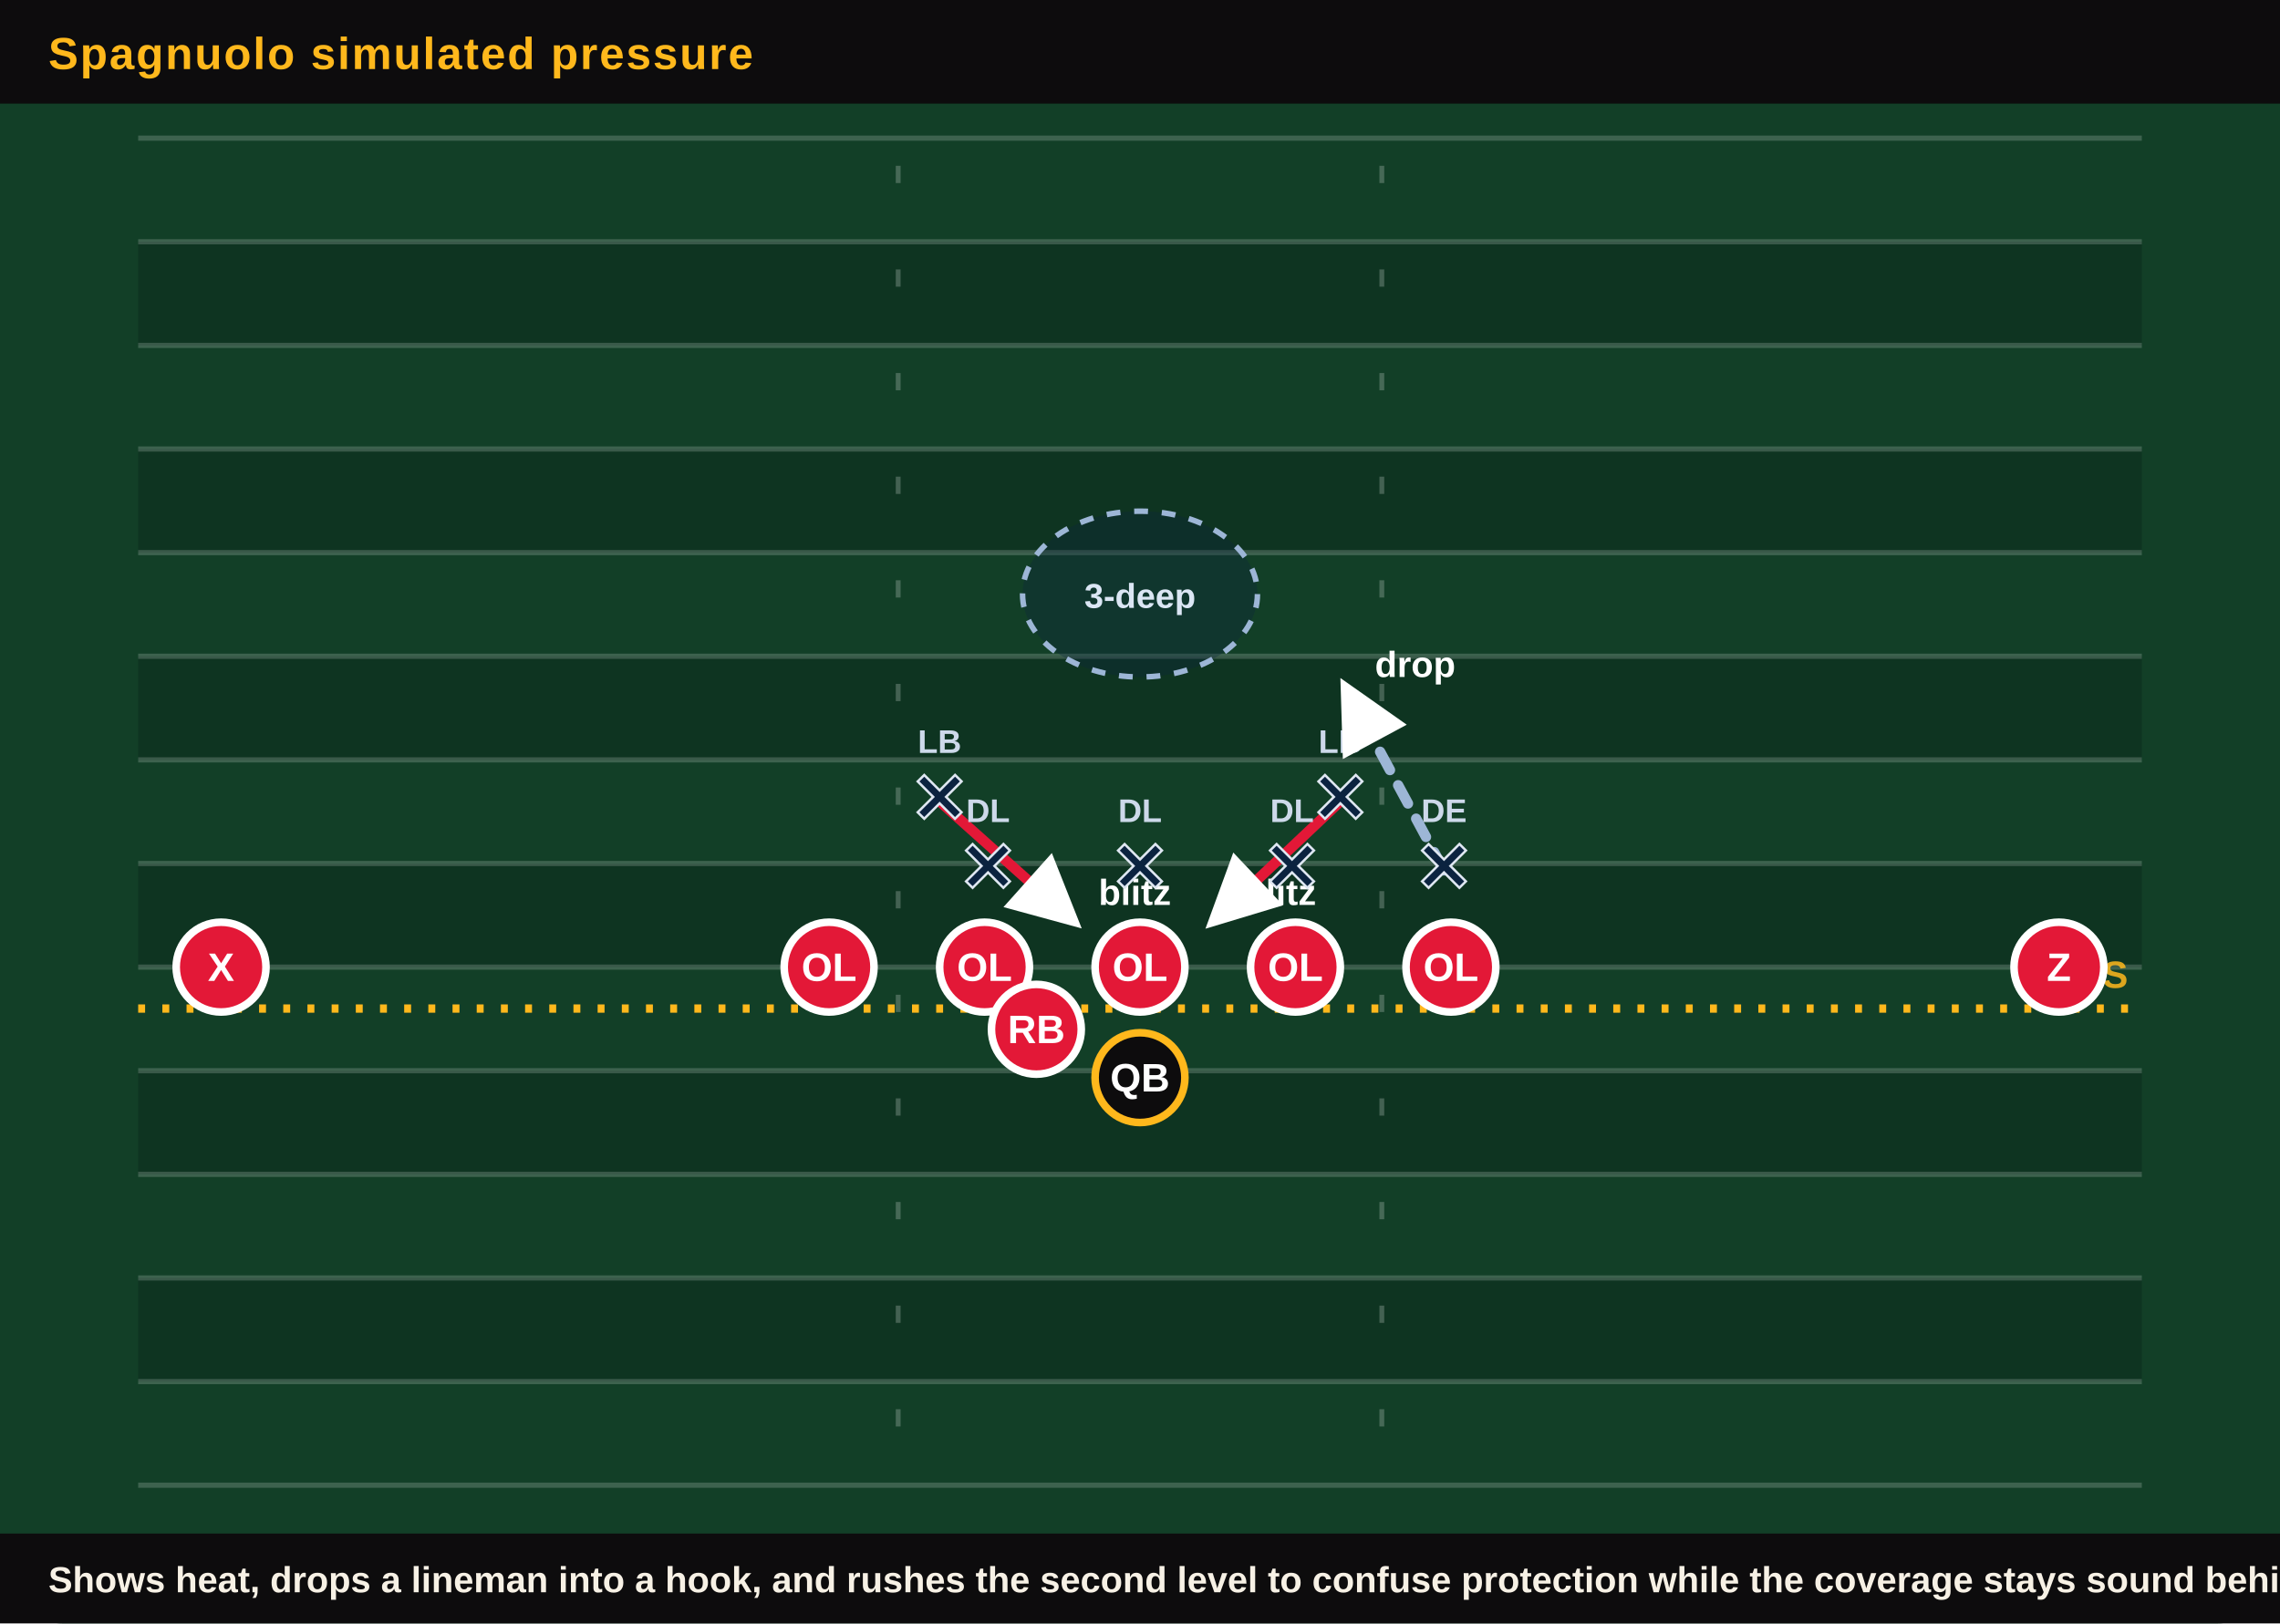
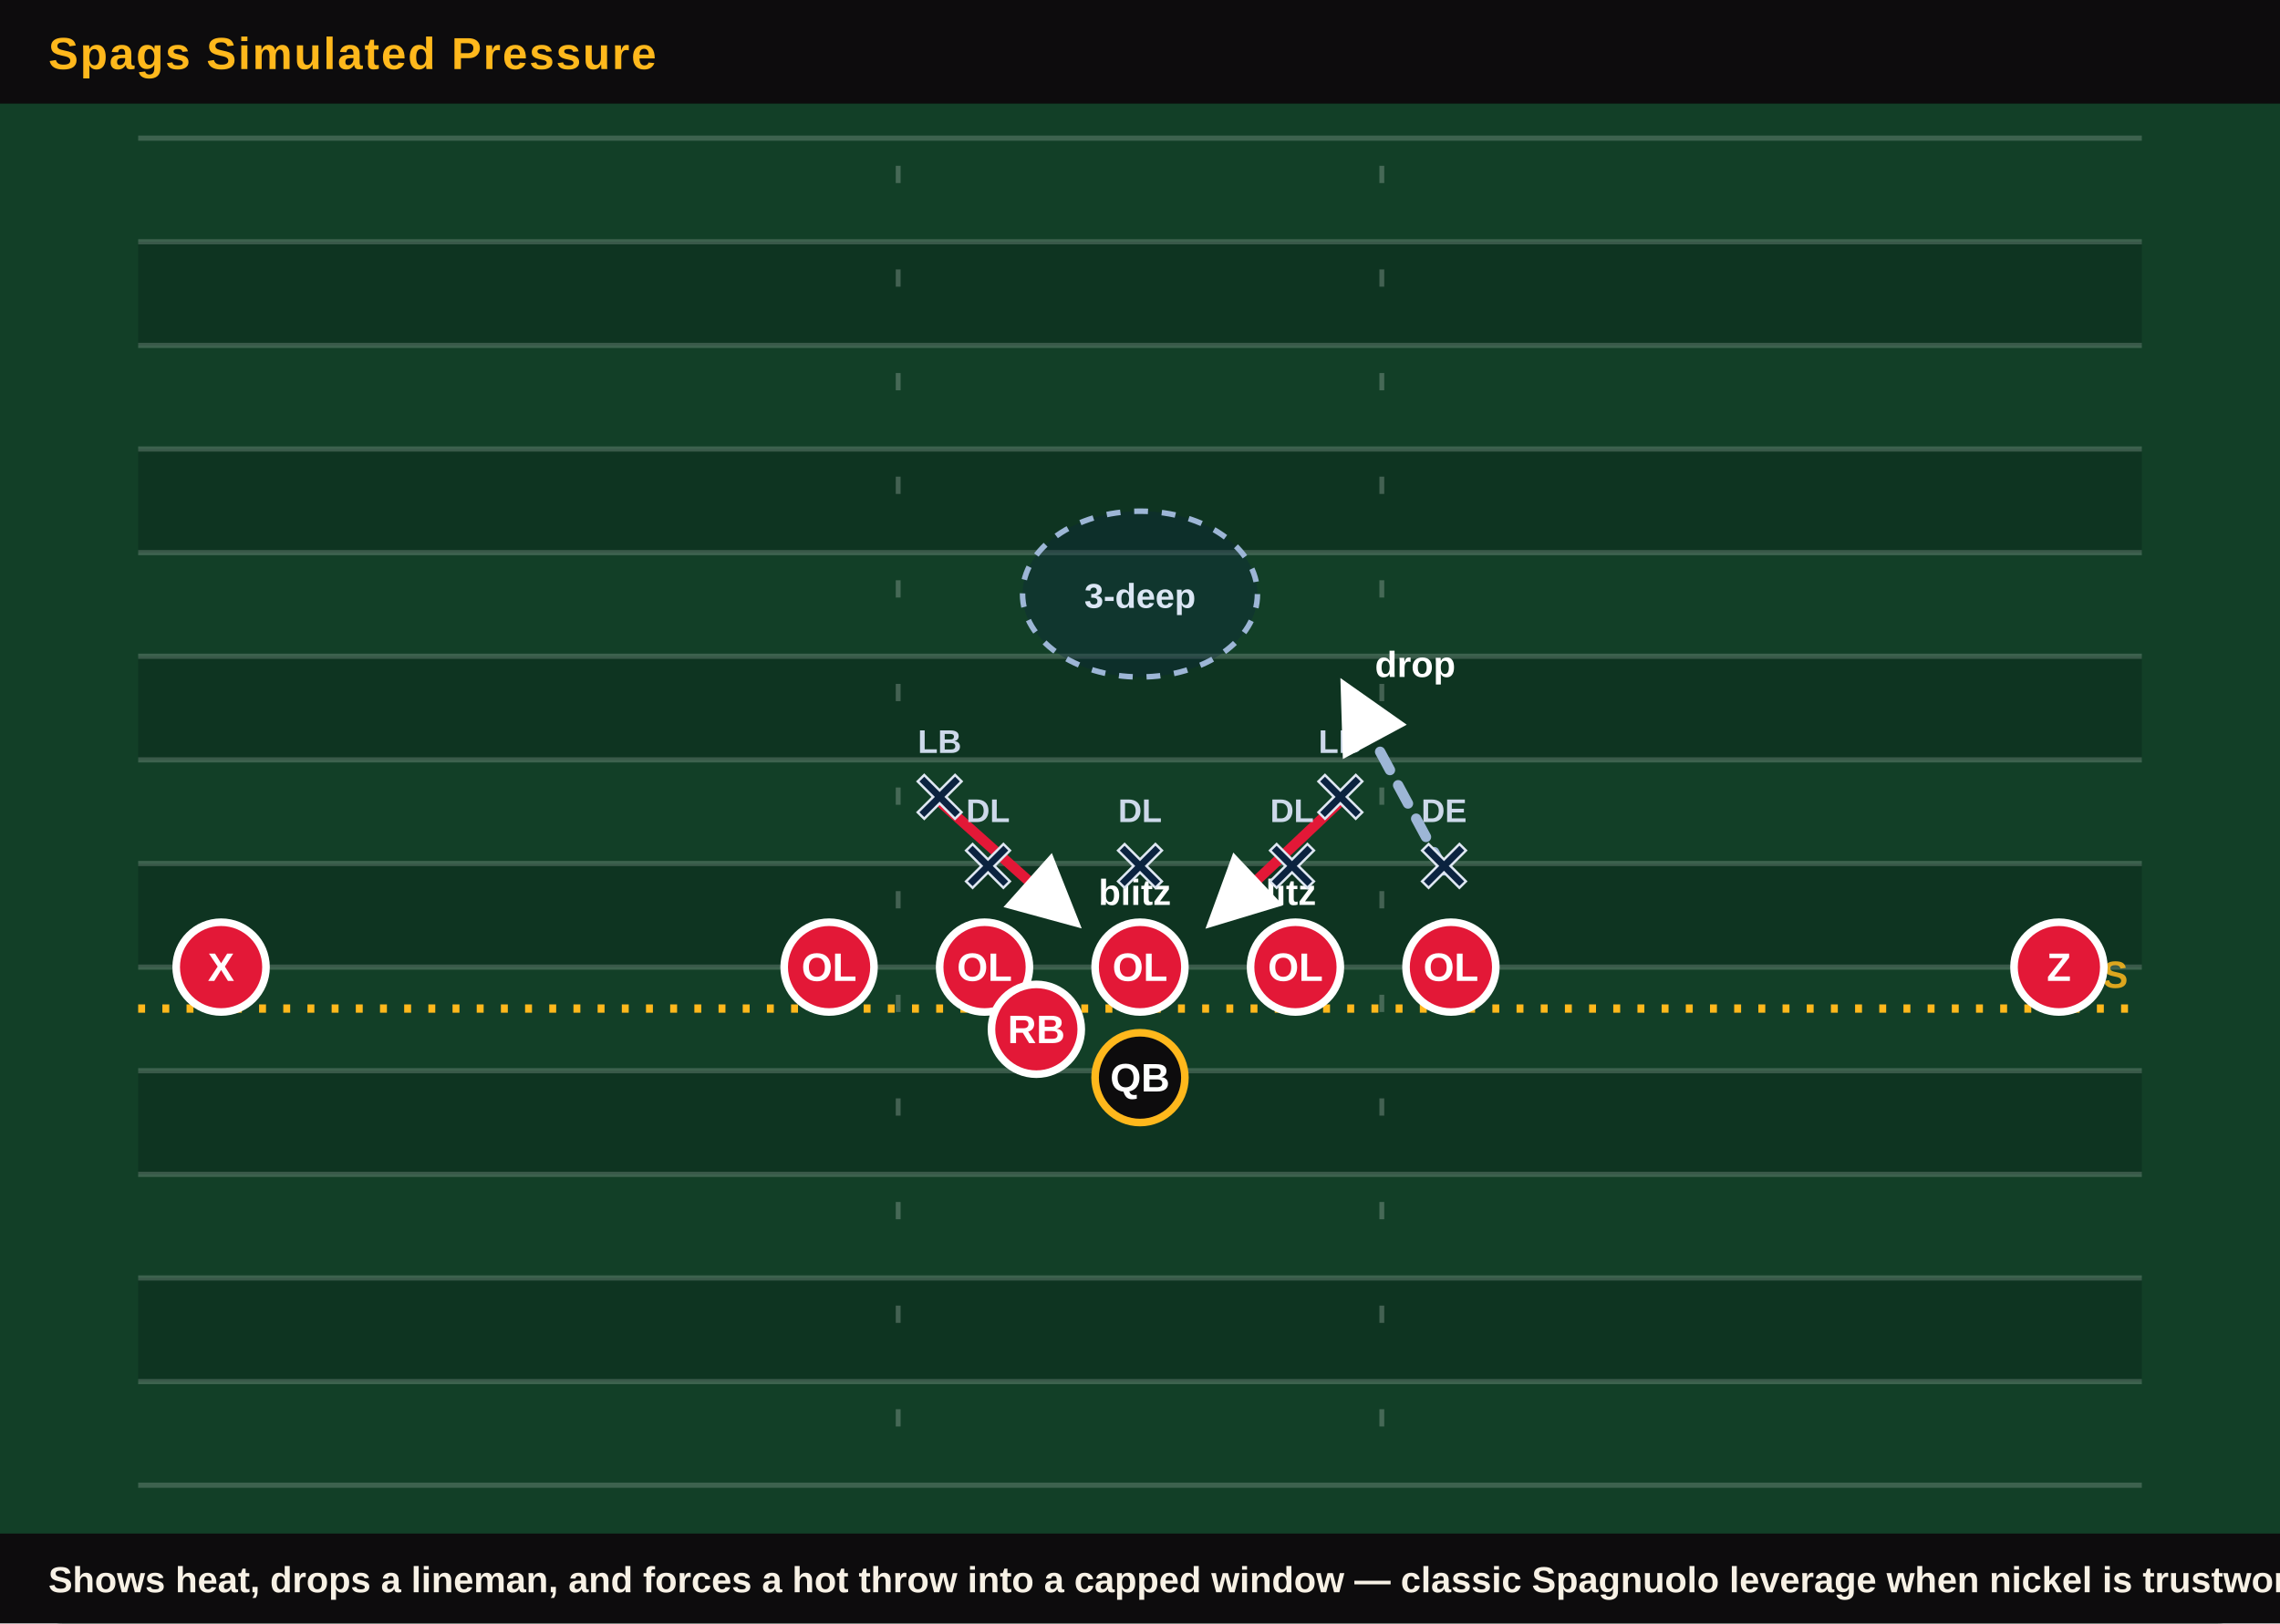
- <svg xmlns="http://www.w3.org/2000/svg" viewBox="0 0 660 470" role="img" aria-label="Spagnuolo simulated pressure — Shows heat, drops a lineman into a hook, and rushes the second level to confuse protection while the coverage stays sound behind it." width="660" height="470">
+ <svg xmlns="http://www.w3.org/2000/svg" viewBox="0 0 660 470" role="img" aria-label="Spags Simulated Pressure — Shows heat, drops a lineman, and forces a hot throw into a capped window — classic Spagnuolo leverage when nickel is trustworthy." width="660" height="470">
  <defs>
    <marker id="arrow" viewBox="0 0 10 10" refX="8" refY="5" markerWidth="7" markerHeight="7" orient="auto-start-reverse">
      <path d="M0 0 L10 5 L0 10 z" fill="#ffffff" />
    </marker>
    <marker id="arrow-gold" viewBox="0 0 10 10" refX="8" refY="5" markerWidth="7" markerHeight="7" orient="auto-start-reverse">
      <path d="M0 0 L10 5 L0 10 z" fill="#ffb81c" />
    </marker>
  </defs>
  <rect x="0" y="0" width="660" height="470" rx="18" fill="#123f27" />
  <rect x="40" y="70" width="580" height="30" fill="#0e3421" />
  <rect x="40" y="130" width="580" height="30" fill="#0e3421" />
  <rect x="40" y="190" width="580" height="30" fill="#0e3421" />
  <rect x="40" y="250" width="580" height="30" fill="#0e3421" />
  <rect x="40" y="310" width="580" height="30" fill="#0e3421" />
  <rect x="40" y="370" width="580" height="30" fill="#0e3421" />
  <line x1="40" y1="40" x2="620" y2="40" stroke="rgba(255,255,255,.18)" stroke-width="1.5" />
  <line x1="40" y1="70" x2="620" y2="70" stroke="rgba(255,255,255,.18)" stroke-width="1.5" />
  <line x1="40" y1="100" x2="620" y2="100" stroke="rgba(255,255,255,.18)" stroke-width="1.5" />
  <line x1="40" y1="130" x2="620" y2="130" stroke="rgba(255,255,255,.18)" stroke-width="1.5" />
  <line x1="40" y1="160" x2="620" y2="160" stroke="rgba(255,255,255,.18)" stroke-width="1.5" />
  <line x1="40" y1="190" x2="620" y2="190" stroke="rgba(255,255,255,.18)" stroke-width="1.5" />
  <line x1="40" y1="220" x2="620" y2="220" stroke="rgba(255,255,255,.18)" stroke-width="1.5" />
  <line x1="40" y1="250" x2="620" y2="250" stroke="rgba(255,255,255,.18)" stroke-width="1.5" />
  <line x1="40" y1="280" x2="620" y2="280" stroke="rgba(255,255,255,.18)" stroke-width="1.5" />
  <line x1="40" y1="310" x2="620" y2="310" stroke="rgba(255,255,255,.18)" stroke-width="1.5" />
  <line x1="40" y1="340" x2="620" y2="340" stroke="rgba(255,255,255,.18)" stroke-width="1.5" />
  <line x1="40" y1="370" x2="620" y2="370" stroke="rgba(255,255,255,.18)" stroke-width="1.5" />
  <line x1="40" y1="400" x2="620" y2="400" stroke="rgba(255,255,255,.18)" stroke-width="1.5" />
  <line x1="40" y1="430" x2="620" y2="430" stroke="rgba(255,255,255,.18)" stroke-width="1.5" />
  <line x1="260" y1="48" x2="260" y2="53" stroke="rgba(255,255,255,.22)" stroke-width="1.4" />
  <line x1="260" y1="78" x2="260" y2="83" stroke="rgba(255,255,255,.22)" stroke-width="1.4" />
  <line x1="260" y1="108" x2="260" y2="113" stroke="rgba(255,255,255,.22)" stroke-width="1.4" />
  <line x1="260" y1="138" x2="260" y2="143" stroke="rgba(255,255,255,.22)" stroke-width="1.4" />
  <line x1="260" y1="168" x2="260" y2="173" stroke="rgba(255,255,255,.22)" stroke-width="1.4" />
  <line x1="260" y1="198" x2="260" y2="203" stroke="rgba(255,255,255,.22)" stroke-width="1.4" />
  <line x1="260" y1="228" x2="260" y2="233" stroke="rgba(255,255,255,.22)" stroke-width="1.4" />
  <line x1="260" y1="258" x2="260" y2="263" stroke="rgba(255,255,255,.22)" stroke-width="1.4" />
  <line x1="260" y1="288" x2="260" y2="293" stroke="rgba(255,255,255,.22)" stroke-width="1.4" />
  <line x1="260" y1="318" x2="260" y2="323" stroke="rgba(255,255,255,.22)" stroke-width="1.4" />
  <line x1="260" y1="348" x2="260" y2="353" stroke="rgba(255,255,255,.22)" stroke-width="1.4" />
  <line x1="260" y1="378" x2="260" y2="383" stroke="rgba(255,255,255,.22)" stroke-width="1.4" />
  <line x1="260" y1="408" x2="260" y2="413" stroke="rgba(255,255,255,.22)" stroke-width="1.4" />
  <line x1="400" y1="48" x2="400" y2="53" stroke="rgba(255,255,255,.22)" stroke-width="1.4" />
  <line x1="400" y1="78" x2="400" y2="83" stroke="rgba(255,255,255,.22)" stroke-width="1.4" />
  <line x1="400" y1="108" x2="400" y2="113" stroke="rgba(255,255,255,.22)" stroke-width="1.4" />
  <line x1="400" y1="138" x2="400" y2="143" stroke="rgba(255,255,255,.22)" stroke-width="1.4" />
  <line x1="400" y1="168" x2="400" y2="173" stroke="rgba(255,255,255,.22)" stroke-width="1.4" />
  <line x1="400" y1="198" x2="400" y2="203" stroke="rgba(255,255,255,.22)" stroke-width="1.4" />
  <line x1="400" y1="228" x2="400" y2="233" stroke="rgba(255,255,255,.22)" stroke-width="1.4" />
  <line x1="400" y1="258" x2="400" y2="263" stroke="rgba(255,255,255,.22)" stroke-width="1.4" />
  <line x1="400" y1="288" x2="400" y2="293" stroke="rgba(255,255,255,.22)" stroke-width="1.4" />
  <line x1="400" y1="318" x2="400" y2="323" stroke="rgba(255,255,255,.22)" stroke-width="1.4" />
  <line x1="400" y1="348" x2="400" y2="353" stroke="rgba(255,255,255,.22)" stroke-width="1.4" />
  <line x1="400" y1="378" x2="400" y2="383" stroke="rgba(255,255,255,.22)" stroke-width="1.4" />
  <line x1="400" y1="408" x2="400" y2="413" stroke="rgba(255,255,255,.22)" stroke-width="1.4" />
  <line x1="40" y1="292" x2="620" y2="292" stroke="#ffb81c" stroke-width="2.4" stroke-dasharray="2 5" />
  <text x="616" y="286" text-anchor="end" font-family="Space Grotesk, Arial, sans-serif" font-size="11" fill="#ffb81c" opacity=".85" font-weight="700">LOS</text>
  <g>
    <circle cx="240" cy="280" r="13" fill="#e31837" stroke="#fff" stroke-width="2.2" />
    <text x="240" y="284" text-anchor="middle" font-family="Space Grotesk, Arial, sans-serif" font-size="11.5" font-weight="700" fill="#fff">OL</text>
  </g>
  <g>
    <circle cx="285" cy="280" r="13" fill="#e31837" stroke="#fff" stroke-width="2.2" />
    <text x="285" y="284" text-anchor="middle" font-family="Space Grotesk, Arial, sans-serif" font-size="11.5" font-weight="700" fill="#fff">OL</text>
  </g>
  <g>
    <circle cx="330" cy="280" r="13" fill="#e31837" stroke="#fff" stroke-width="2.2" />
    <text x="330" y="284" text-anchor="middle" font-family="Space Grotesk, Arial, sans-serif" font-size="11.5" font-weight="700" fill="#fff">OL</text>
  </g>
  <g>
    <circle cx="375" cy="280" r="13" fill="#e31837" stroke="#fff" stroke-width="2.2" />
    <text x="375" y="284" text-anchor="middle" font-family="Space Grotesk, Arial, sans-serif" font-size="11.5" font-weight="700" fill="#fff">OL</text>
  </g>
  <g>
    <circle cx="420" cy="280" r="13" fill="#e31837" stroke="#fff" stroke-width="2.2" />
    <text x="420" y="284" text-anchor="middle" font-family="Space Grotesk, Arial, sans-serif" font-size="11.5" font-weight="700" fill="#fff">OL</text>
  </g>
  <g>
    <circle cx="330" cy="312" r="13" fill="#0d0c0d" stroke="#ffb81c" stroke-width="2.2" />
    <text x="330" y="316" text-anchor="middle" font-family="Space Grotesk, Arial, sans-serif" font-size="11.5" font-weight="700" fill="#fff">QB</text>
  </g>
  <g>
    <circle cx="300" cy="298" r="13" fill="#e31837" stroke="#fff" stroke-width="2.2" />
    <text x="300" y="302" text-anchor="middle" font-family="Space Grotesk, Arial, sans-serif" font-size="11.5" font-weight="700" fill="#fff">RB</text>
  </g>
  <g>
    <circle cx="64" cy="280" r="13" fill="#e31837" stroke="#fff" stroke-width="2.2" />
    <text x="64" y="284" text-anchor="middle" font-family="Space Grotesk, Arial, sans-serif" font-size="11.5" font-weight="700" fill="#fff">X</text>
  </g>
  <g>
    <circle cx="596" cy="280" r="13" fill="#e31837" stroke="#fff" stroke-width="2.2" />
    <text x="596" y="284" text-anchor="middle" font-family="Space Grotesk, Arial, sans-serif" font-size="11.5" font-weight="700" fill="#fff">Z</text>
  </g>
  <path d="M 272 232 L 310 266" fill="none" stroke="#e31837" stroke-width="3" stroke-linecap="round" stroke-linejoin="round" marker-end="url(#arrow)" />
  <text x="318" y="262" font-family="Space Grotesk, Arial, sans-serif" font-size="10.5" font-weight="700" fill="#fff">blitz</text>
  <path d="M 388 232 L 352 266" fill="none" stroke="#e31837" stroke-width="3" stroke-linecap="round" stroke-linejoin="round" marker-end="url(#arrow)" />
  <text x="360" y="262" font-family="Space Grotesk, Arial, sans-serif" font-size="10.5" font-weight="700" fill="#fff">blitz</text>
  <g>
    <text x="272" y="238" text-anchor="middle" font-family="Space Grotesk, Arial, sans-serif" font-size="20" font-weight="800" fill="#0b2340" stroke="#dfe7f2" stroke-width="1.4" paint-order="stroke">✕</text>
    <text x="272" y="218" text-anchor="middle" font-family="Space Grotesk, Arial, sans-serif" font-size="9.5" font-weight="700" fill="#cdd9ea">LB</text>
  </g>
  <g>
    <text x="388" y="238" text-anchor="middle" font-family="Space Grotesk, Arial, sans-serif" font-size="20" font-weight="800" fill="#0b2340" stroke="#dfe7f2" stroke-width="1.4" paint-order="stroke">✕</text>
    <text x="388" y="218" text-anchor="middle" font-family="Space Grotesk, Arial, sans-serif" font-size="9.5" font-weight="700" fill="#cdd9ea">LB</text>
  </g>
  <g>
    <text x="286" y="258" text-anchor="middle" font-family="Space Grotesk, Arial, sans-serif" font-size="20" font-weight="800" fill="#0b2340" stroke="#dfe7f2" stroke-width="1.4" paint-order="stroke">✕</text>
    <text x="286" y="238" text-anchor="middle" font-family="Space Grotesk, Arial, sans-serif" font-size="9.5" font-weight="700" fill="#cdd9ea">DL</text>
  </g>
  <g>
    <text x="330" y="258" text-anchor="middle" font-family="Space Grotesk, Arial, sans-serif" font-size="20" font-weight="800" fill="#0b2340" stroke="#dfe7f2" stroke-width="1.4" paint-order="stroke">✕</text>
    <text x="330" y="238" text-anchor="middle" font-family="Space Grotesk, Arial, sans-serif" font-size="9.5" font-weight="700" fill="#cdd9ea">DL</text>
  </g>
  <g>
    <text x="374" y="258" text-anchor="middle" font-family="Space Grotesk, Arial, sans-serif" font-size="20" font-weight="800" fill="#0b2340" stroke="#dfe7f2" stroke-width="1.4" paint-order="stroke">✕</text>
    <text x="374" y="238" text-anchor="middle" font-family="Space Grotesk, Arial, sans-serif" font-size="9.5" font-weight="700" fill="#cdd9ea">DL</text>
  </g>
  <path d="M 418 252 L 390 200" fill="none" stroke="#9db6d6" stroke-width="3" stroke-linecap="round" stroke-linejoin="round" marker-end="url(#arrow)" stroke-dasharray="6 5" />
  <text x="398" y="196" font-family="Space Grotesk, Arial, sans-serif" font-size="10.5" font-weight="700" fill="#fff">drop</text>
  <g>
    <text x="418" y="258" text-anchor="middle" font-family="Space Grotesk, Arial, sans-serif" font-size="20" font-weight="800" fill="#0b2340" stroke="#dfe7f2" stroke-width="1.4" paint-order="stroke">✕</text>
    <text x="418" y="238" text-anchor="middle" font-family="Space Grotesk, Arial, sans-serif" font-size="9.5" font-weight="700" fill="#cdd9ea">DE</text>
  </g>
  <ellipse cx="330" cy="172" rx="34" ry="24" fill="rgba(11,35,64,.30)" stroke="#9db6d6" stroke-width="1.6" stroke-dasharray="4 4" />
  <text x="330" y="176" text-anchor="middle" font-family="Space Grotesk, Arial, sans-serif" font-size="10" font-weight="700" fill="#dbe6f4">3-deep</text>
  <rect x="0" y="0" width="660" height="30" rx="0" fill="#0d0c0d" />
-   <text x="14" y="20" font-family="Space Grotesk, Arial, sans-serif" font-size="13" font-weight="800" fill="#ffb81c" letter-spacing=".04em">Spagnuolo simulated pressure</text>
+   <text x="14" y="20" font-family="Space Grotesk, Arial, sans-serif" font-size="13" font-weight="800" fill="#ffb81c" letter-spacing=".04em">Spags Simulated Pressure</text>
  <rect x="0" y="444" width="660" height="26" fill="#0d0c0d" />
-   <text x="14" y="461" font-family="Space Grotesk, Arial, sans-serif" font-size="10.5" font-weight="600" fill="#f7f1e5">Shows heat, drops a lineman into a hook, and rushes the second level to confuse protection while the coverage stays sound behind it.</text>
+   <text x="14" y="461" font-family="Space Grotesk, Arial, sans-serif" font-size="10.5" font-weight="600" fill="#f7f1e5">Shows heat, drops a lineman, and forces a hot throw into a capped window — classic Spagnuolo leverage when nickel is trustworthy.</text>
</svg>
